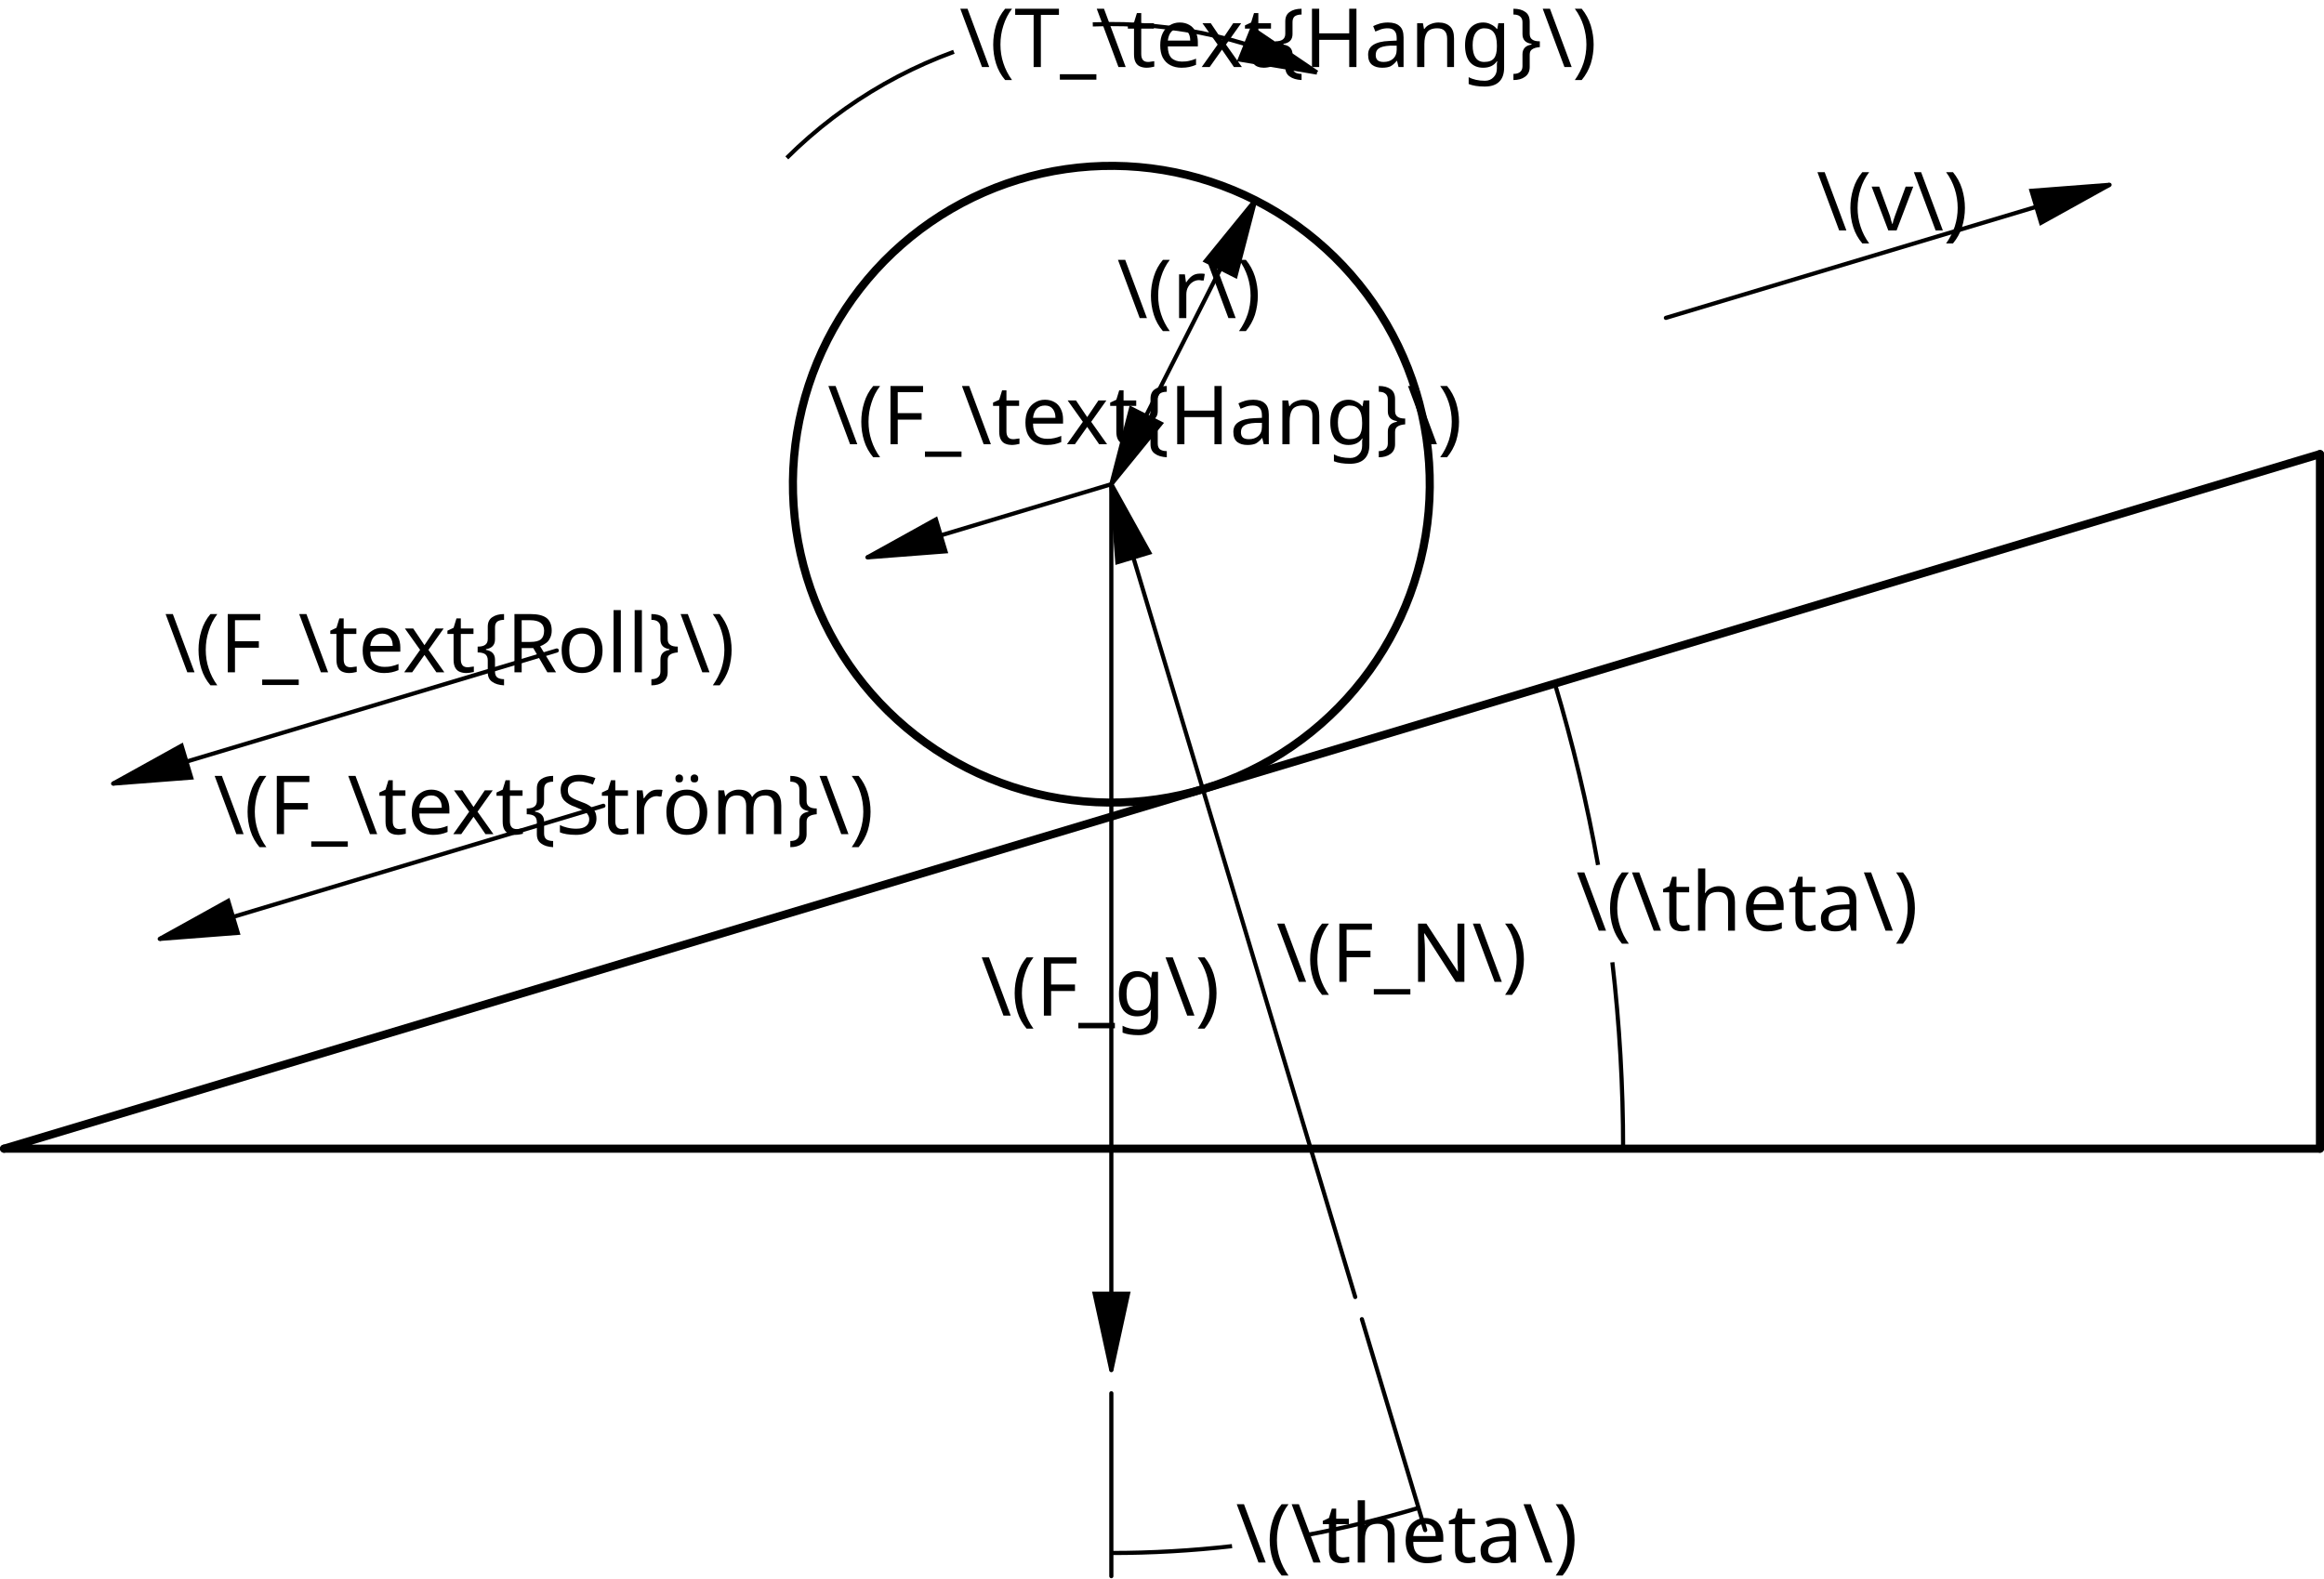
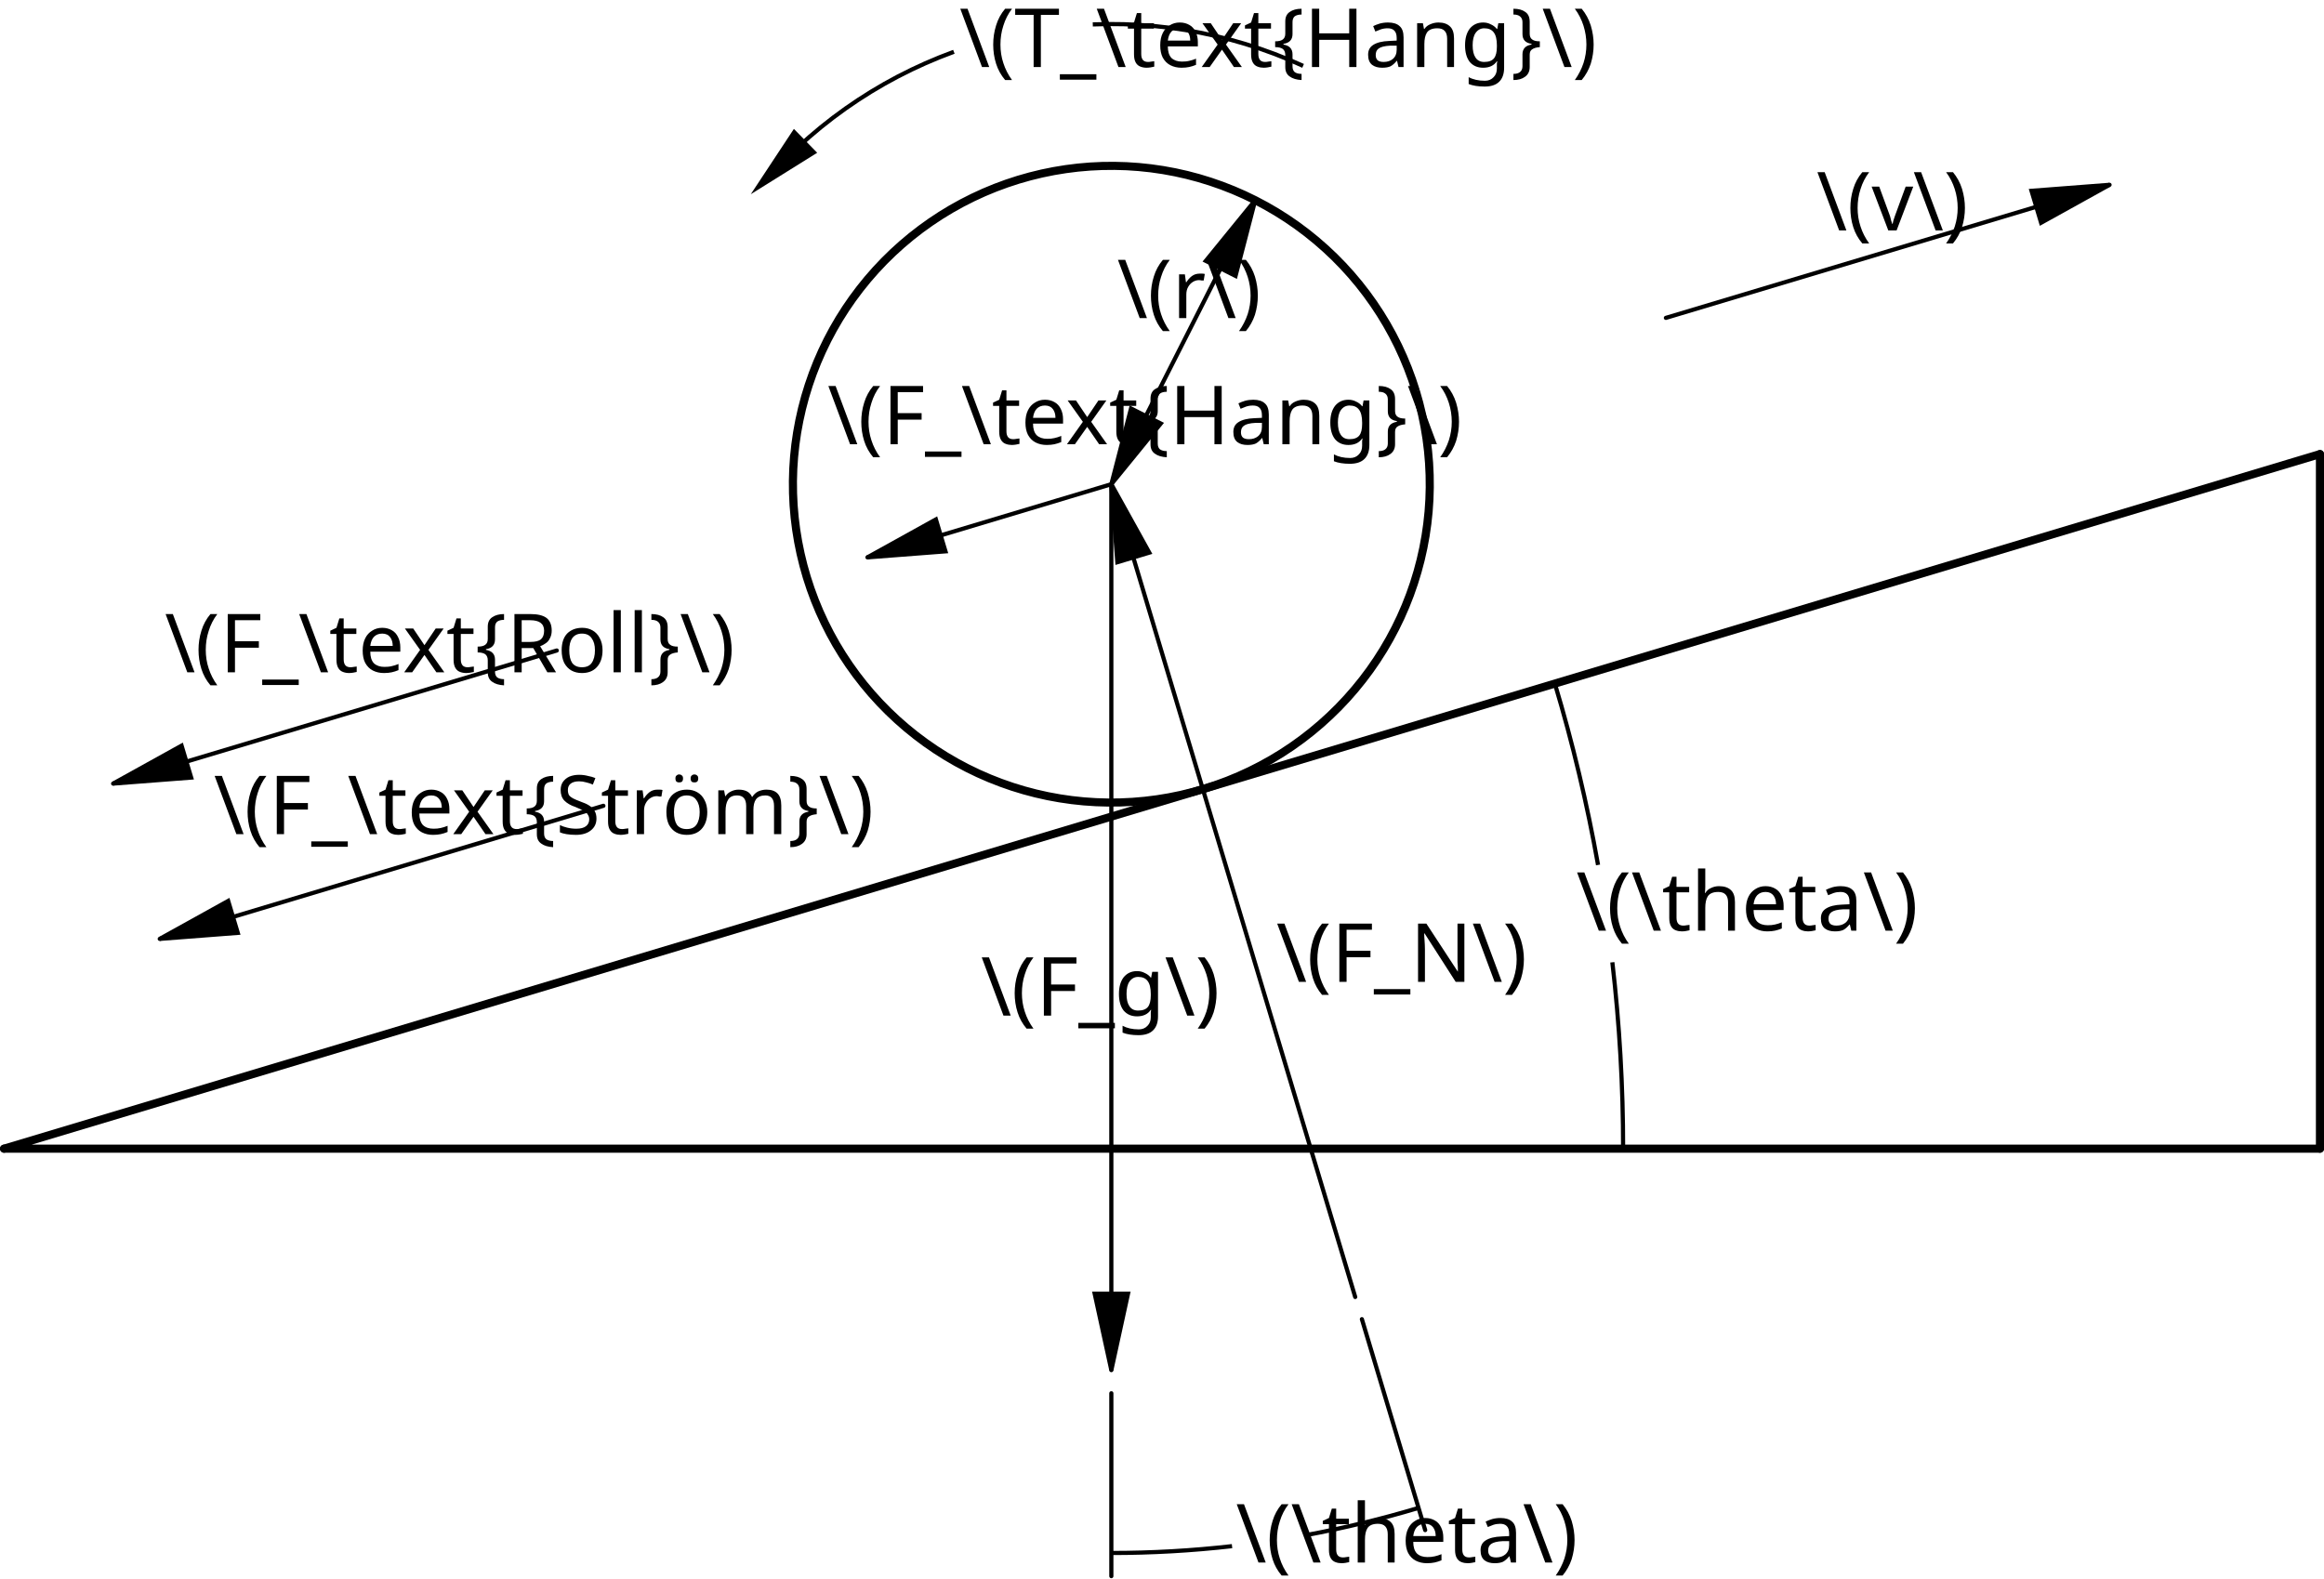
<svg xmlns="http://www.w3.org/2000/svg" width="100.35mm" height="68.164mm" viewBox="0 0 100.35 68.164" version="1.1" id="svg5" xml:space="preserve">
  <defs id="defs2" />
  <g id="layer4" style="display:inline" transform="translate(-185.5314,-59.74208)">
    <g id="layer4-7" style="display:inline" transform="translate(107.0752,0.1175595)">
-       <text xml:space="preserve" transform="scale(0.9995744,1.000426)" style="font-variant:normal;font-weight:normal;font-stretch:normal;font-size:3.526px;font-family:'Century Gothic';-inkscape-font-specification:CenturyGothic;writing-mode:lr-tb;fill:#000000;fill-opacity:1;fill-rule:nonzero;stroke:none;stroke-width:0.353" id="text9377-7" x="119.943" y="62.494">
-         <tspan x="119.943" id="tspan9375-6" style="stroke-width:0.353" y="62.494">\(T_\text{Hang}\) </tspan>
-       </text>
      <text xml:space="preserve" style="font-variant:normal;font-weight:normal;font-stretch:normal;font-size:3.528px;font-family:'Century Gothic';-inkscape-font-specification:CenturyGothic;writing-mode:lr-tb;fill:#000000;fill-opacity:1;fill-rule:nonzero;stroke:none;stroke-width:0.353" id="text9389-7" x="133.575" y="102.03">
        <tspan x="133.575" y="102.03" id="tspan9387-8" style="stroke-width:0.353">\(F_N\)</tspan>
      </text>
      <text xml:space="preserve" transform="scale(0.9996814,1.000319)" style="font-variant:normal;font-weight:normal;font-stretch:normal;font-size:3.527px;font-family:'Century Gothic';-inkscape-font-specification:CenturyGothic;writing-mode:lr-tb;fill:#000000;fill-opacity:1;fill-rule:nonzero;stroke:none;stroke-width:0.353" id="text9393-1" x="120.856" y="103.458">
        <tspan x="120.856" y="103.458" id="tspan9391-3" style="stroke-width:0.353">\(F_g\)</tspan>
      </text>
      <text xml:space="preserve" transform="scale(1.000647,0.9993536)" style="font-variant:normal;font-weight:normal;font-stretch:normal;font-size:3.53px;font-family:'Century Gothic';-inkscape-font-specification:CenturyGothic;writing-mode:lr-tb;display:inline;fill:#000000;fill-opacity:1;fill-rule:nonzero;stroke:none;stroke-width:0.353" id="text9381-9" x="126.617" y="73.411">
        <tspan x="126.617" y="73.411" id="tspan9379-5" style="stroke-width:0.353">\(r\)</tspan>
      </text>
      <text xml:space="preserve" transform="scale(0.999713,1.000287)" style="font-variant:normal;font-weight:normal;font-stretch:normal;font-size:3.527px;font-family:'Century Gothic';-inkscape-font-specification:CenturyGothic;writing-mode:lr-tb;display:inline;fill:#000000;fill-opacity:1;fill-rule:nonzero;stroke:none;stroke-width:0.353" id="text9385-2" x="114.228" y="78.789">
        <tspan x="114.228" y="78.789" id="tspan9383-9" style="stroke-width:0.353">\(F_\text{Hang}\)</tspan>
      </text>
      <text xml:space="preserve" style="font-size:3.528px;line-height:1.25;font-family:'Century Gothic';-inkscape-font-specification:'Century Gothic';letter-spacing:0px;word-spacing:0px;display:inline;stroke-width:0.265" x="131.829" y="127.112" id="text9665-76">
        <tspan id="tspan9663-5" style="stroke-width:0.265" x="131.829" y="127.112">\(\theta\)</tspan>
      </text>
      <text xml:space="preserve" style="font-size:3.528px;line-height:1.25;font-family:'Century Gothic';-inkscape-font-specification:'Century Gothic';letter-spacing:0px;word-spacing:0px;display:inline;stroke-width:0.265" x="146.525" y="99.82" id="text9665-7-7">
        <tspan id="tspan9663-2-7" style="stroke-width:0.265" x="146.525" y="99.82">\(\theta\)</tspan>
      </text>
    </g>
+     <a id="a1512" style="display:inline">
+       <text xml:space="preserve" transform="matrix(0.9995744,0,0,1.000426,107.0752,0.1175587)" style="font-variant:normal;font-weight:normal;font-stretch:normal;font-size:3.526px;font-family:'Century Gothic';-inkscape-font-specification:CenturyGothic;writing-mode:lr-tb;display:inline;fill:#000000;fill-opacity:1;fill-rule:nonzero;stroke:none;stroke-width:0.353" id="text9377-7" x="119.943" y="62.494">
+         <tspan x="119.943" id="tspan9375-6" style="stroke-width:0.353" y="62.494">\(T_\text{Hang}\) </tspan>
+       </text>
+     </a>
  </g>
  <g id="layer5" style="display:none" transform="translate(-185.5314,-59.74208)">
    <text xml:space="preserve" transform="matrix(0.9999375,0,0,1.000063,185.5314,59.74208)" style="font-variant:normal;font-weight:normal;font-stretch:normal;font-size:3.528px;font-family:'Century Gothic';-inkscape-font-specification:CenturyGothic;writing-mode:lr-tb;fill:#000000;fill-opacity:1;fill-rule:nonzero;stroke:none;stroke-width:0.353" id="text10200" x="4.43" y="22.787">
      <tspan x="4.43" y="22.787" id="tspan10198" style="stroke-width:0.353">\(F_\text{Reib}\)</tspan>
    </text>
  </g>
  <text xml:space="preserve" transform="scale(0.999903,1.000097)" style="font-variant:normal;font-weight:normal;font-stretch:normal;font-size:3.527px;font-family:'Century Gothic';-inkscape-font-specification:CenturyGothic;writing-mode:lr-tb;fill:#000000;fill-opacity:1;fill-rule:nonzero;stroke:none;stroke-width:0.353" id="text10192" x="9.237" y="36.026">
    <tspan x="9.237" id="tspan10190" style="stroke-width:0.353" y="36.026">\(F_\text{Ström}\)</tspan>
  </text>
  <text xml:space="preserve" transform="scale(0.9997795,1.000221)" style="font-variant:normal;font-weight:normal;font-stretch:normal;font-size:3.527px;font-family:'Century Gothic';-inkscape-font-specification:CenturyGothic;writing-mode:lr-tb;fill:#000000;fill-opacity:1;fill-rule:nonzero;stroke:none;stroke-width:0.353" id="text10196" x="7.123" y="29.033">
    <tspan x="7.123" id="tspan10194" style="stroke-width:0.353" y="29.033">\(F_\text{Roll}\)</tspan>
  </text>
  <text xml:space="preserve" transform="scale(1.000151,0.999849)" style="font-variant:normal;font-weight:normal;font-stretch:normal;font-size:3.528px;font-family:'Century Gothic';-inkscape-font-specification:CenturyGothic;writing-mode:lr-tb;fill:#000000;fill-opacity:1;fill-rule:nonzero;stroke:none;stroke-width:0.353" id="text10204" x="78.435" y="9.954">
    <tspan x="78.435" y="9.954" id="tspan10202" style="stroke-width:0.353">\(v\)</tspan>
  </text>
  <g id="g10206" transform="matrix(0.3527778,0,0,-0.3527778,37.45621,24.07233)">
    <path d="M 0,0 8.379,4.644 9.552,0.735 0,0 m 29.853,-99.509 -2.041,9.36 h 4.082 l -2.041,-9.36 m 0,108.465 4.644,-8.379 -3.91,-1.173 -0.734,9.552 m 17.611,34.77 -2.409,-9.272 -3.641,1.845 6.05,7.427 m -17.611,-34.77 2.408,9.272 3.642,-1.844 -6.05,-7.428 m -122.18,-36.654 8.379,4.644 1.173,-3.909 -9.552,-0.735 m 5.704,-19.012 8.379,4.645 1.172,-3.91 -9.551,-0.735 m 238.655,92.32 -8.379,-4.645 -1.173,3.91 9.552,0.735" style="fill:none;stroke:#000000;stroke-width:0.51;stroke-linecap:butt;stroke-linejoin:miter;stroke-miterlimit:10;stroke-dasharray:none;stroke-opacity:1" id="path10208" />
  </g>
  <g id="g10210" transform="matrix(0.3527778,0,0,-0.3527778,70.08601,49.61214)">
    <path d="m 0,0 -0.021,2.859 -0.061,2.858 -0.104,2.856 -0.144,2.856 -0.185,2.852 -0.227,2.85 -0.267,2.846 -0.309,2.842 m -1.75,11.917 -0.521,2.807 -0.561,2.8 -0.601,2.791 -0.642,2.782 -0.681,2.773 -0.722,2.763 -0.761,2.752 -0.801,2.741 m -54.283,-106.443 1.85,0.013 1.85,0.039 1.85,0.066 1.848,0.091 1.847,0.118 1.845,0.144 1.843,0.17 1.84,0.196 m 8.916,1.325 1.758,0.336 1.753,0.36 1.748,0.384 1.742,0.408 1.737,0.432 1.731,0.455 1.724,0.479 1.717,0.502" style="fill:none;stroke:#000000;stroke-width:0.51;stroke-linecap:butt;stroke-linejoin:miter;stroke-miterlimit:10;stroke-dasharray:none;stroke-opacity:1" id="path10212" />
  </g>
  <g id="g10214" transform="matrix(0.3527778,0,0,-0.3527778,56.86905,3.133063)">
-     <path d="M 0,0 -9.448,1.585 -7.93,5.375 0,0 m 0,0 -1.706,0.817 -1.732,0.759 -1.757,0.7 -1.78,0.641 -1.8,0.581 -1.818,0.52 -1.835,0.459 -1.849,0.397 -1.862,0.335 -1.871,0.272 -1.88,0.209 -1.886,0.145 -1.889,0.083 -1.892,0.019 -1.89,-0.045 m -17.002,-3.353 -1.754,-0.672 -1.73,-0.73 -1.705,-0.787 -1.678,-0.843 -1.649,-0.899 -1.618,-0.954 -1.585,-1.007 -1.551,-1.059 -1.515,-1.11 -1.477,-1.16 -1.437,-1.209 -1.397,-1.256 -1.353,-1.302" style="fill:none;stroke:#000000;stroke-width:0.51;stroke-linecap:butt;stroke-linejoin:miter;stroke-miterlimit:10;stroke-dasharray:none;stroke-opacity:1" id="path10216" />
+     <path d="m -1.706,0.817 -1.732,0.759 -1.757,0.7 -1.78,0.641 -1.8,0.581 -1.818,0.52 -1.835,0.459 -1.849,0.397 -1.862,0.335 -1.871,0.272 -1.88,0.209 -1.886,0.145 -1.889,0.083 -1.892,0.019 -1.89,-0.045 m -17.002,-3.353 -1.754,-0.672 -1.73,-0.73 -1.705,-0.787 -1.678,-0.843 -1.649,-0.899 -1.618,-0.954 -1.585,-1.007 -1.551,-1.059 -1.515,-1.11 -1.477,-1.16 -1.437,-1.209 -1.397,-1.256 -1.353,-1.302" style="fill:none;stroke:#000000;stroke-width:0.51;stroke-linecap:butt;stroke-linejoin:miter;stroke-miterlimit:10;stroke-dasharray:none;stroke-opacity:1" id="path10216" />
  </g>
  <g id="g10218" transform="matrix(0.3527778,0,0,-0.3527778,61.13677,16.89284)">
    <path style="fill:none;stroke:#000000;stroke-width:0.992;stroke-linecap:butt;stroke-linejoin:miter;stroke-miterlimit:10;stroke-dasharray:none;stroke-opacity:1" d="m 0,0 -0.464,1.419 -0.518,1.401 -0.571,1.379 -0.623,1.357 -0.675,1.332 -0.726,1.305 -0.775,1.276 -0.823,1.246 -0.871,1.213 -0.916,1.179 -0.961,1.143 -1.004,1.106 -1.045,1.066 -1.086,1.025 -1.124,0.983 -1.16,0.939 -1.196,0.894 -1.23,0.848 -1.261,0.8 -1.29,0.751 -1.319,0.701 -1.344,0.65 -1.368,0.598 -1.39,0.545 -1.41,0.491 -1.428,0.438 -1.443,0.382 -1.457,0.326 -1.469,0.271 -1.477,0.214 -1.485,0.157 -1.49,0.101 -1.493,0.043 -1.493,-0.014 -1.491,-0.071 -1.488,-0.128 -1.482,-0.186 -1.473,-0.241 -1.463,-0.298 -1.451,-0.354 -1.436,-0.409 -1.419,-0.464 -1.401,-0.518 -1.379,-0.571 -1.357,-0.624 -1.332,-0.675 -1.305,-0.725 -1.276,-0.775 -1.246,-0.824 -1.213,-0.87 -1.179,-0.916 -1.143,-0.961 -1.106,-1.004 -1.066,-1.045 -1.025,-1.086 -0.983,-1.124 -0.939,-1.161 -0.894,-1.196 -0.848,-1.229 -0.8,-1.261 -0.751,-1.29 -0.701,-1.319 -0.65,-1.344 -0.598,-1.368 -0.545,-1.39 -0.491,-1.41 -0.438,-1.428 -0.382,-1.444 -0.326,-1.457 -0.271,-1.468 -0.214,-1.478 -0.157,-1.485 -0.101,-1.489 -0.043,-1.493 0.014,-1.493 0.071,-1.492 0.129,-1.487 0.185,-1.482 0.241,-1.473 0.298,-1.463 0.354,-1.451 0.409,-1.436 0.464,-1.419 0.518,-1.401 0.571,-1.38 0.624,-1.356 0.675,-1.332 0.725,-1.305 0.775,-1.277 0.824,-1.245 0.87,-1.213 0.916,-1.179 0.961,-1.143 1.004,-1.106 1.046,-1.066 1.085,-1.025 1.124,-0.983 1.161,-0.939 1.196,-0.894 1.229,-0.848 1.261,-0.8 1.291,-0.751 1.318,-0.701 1.344,-0.65 1.368,-0.598 1.391,-0.545 1.409,-0.492 1.428,-0.437 1.444,-0.382 1.457,-0.327 1.468,-0.27 1.478,-0.214 1.485,-0.158 1.49,-0.1 1.492,-0.043 1.493,0.014 1.492,0.071 1.487,0.128 1.482,0.185 1.473,0.242 1.464,0.298 1.45,0.354 1.436,0.409 1.42,0.464 1.4,0.518 1.38,0.571 1.356,0.623 1.332,0.676 1.305,0.725 1.277,0.775 1.245,0.823 1.214,0.871 1.179,0.916 1.143,0.961 1.105,1.004 1.066,1.045 1.025,1.086 0.983,1.124 0.939,1.161 0.895,1.196 0.847,1.229 0.8,1.261 0.751,1.29 0.701,1.319 0.65,1.344 0.598,1.368 0.545,1.39 0.492,1.41 0.437,1.428 0.382,1.443 0.327,1.457 0.27,1.469 0.214,1.478 0.158,1.484 0.1,1.49 0.043,1.493 -0.014,1.493 L 1.616,-8.793 1.488,-7.305 1.303,-5.823 1.061,-4.35 0.763,-2.887 0.409,-1.436 0,0" id="path10220" />
  </g>
  <g id="g10222" transform="matrix(0.3527778,0,0,-0.3527778,0.1749825,49.61214)">
    <path d="m 0,0 v 0 m 283.465,0 v 0 m 0,85.039 v 0" style="fill:none;stroke:#000000;stroke-width:0.992;stroke-linecap:round;stroke-linejoin:miter;stroke-miterlimit:10;stroke-dasharray:none;stroke-opacity:1" id="path10224" />
  </g>
  <path d="m 37.456,24.072 10.531,-3.159 m 0,0 v 38.264 m 0,-38.264 10.531,35.105 M 47.988,20.913 54.2,8.647 M 24.042,28.096 4.885,33.844 M 26.054,34.803 6.898,40.551 M 91.09,7.982 71.933,13.729" style="fill:none;stroke:#000000;stroke-width:0.18;stroke-linecap:round;stroke-linejoin:round;stroke-miterlimit:10;stroke-dasharray:none;stroke-opacity:1" id="path10228" />
  <g id="g10230" transform="matrix(0.3527778,0,0,-0.3527778,47.98755,60.17681)">
    <path d="M 0,0 V -22.386 M 30.667,9.075 38.414,-16.748" style="fill:none;stroke:#000000;stroke-width:0.51;stroke-linecap:round;stroke-linejoin:round;stroke-miterlimit:10;stroke-dasharray:none;stroke-opacity:1" id="path10232" />
  </g>
  <g id="g10234" transform="matrix(0.3527778,0,0,-0.3527778,0.1749825,49.61214)">
    <path d="m 0,0 h 283.465 m 0,0 v 85.039 m 0,0 L 0,0" style="fill:none;stroke:#000000;stroke-width:0.992;stroke-linecap:round;stroke-linejoin:round;stroke-miterlimit:10;stroke-dasharray:none;stroke-opacity:1" id="path10236" />
  </g>
  <path d="m 37.456,24.072 2.956,-1.638 0.414,1.379 m 7.162,35.364 -0.72,-3.302 h 1.44 m -0.72,-34.962 1.638,2.956 -1.379,0.414 m 5.954,-15.636 -0.85,3.271 -1.284,-0.651 m -4.078,9.646 0.849,-3.271 1.285,0.651 m -45.237,15.551 2.956,-1.638 0.414,1.379 m -1.357,6.966 2.956,-1.639 0.413,1.379 M 91.09,7.982 88.134,9.621 87.72,8.241" style="fill:#000000;fill-opacity:1;fill-rule:nonzero;stroke:none;stroke-width:0.353" id="path10240" />
-   <g id="g10242" transform="matrix(0.3527778,0,0,-0.3527778,56.86905,3.133063)">
-     <path d="m 0,0 -9.448,1.585 1.518,3.79" style="fill:#000000;fill-opacity:1;fill-rule:nonzero;stroke:none" id="path10244" />
+   <g id="g10242-7" transform="matrix(-0.1429151,0.3225328,0.3225328,0.1429152,32.4192,8.387746)">
+     <path d="m 0,0 -9.448,1.585 1.518,3.79" style="fill:#000000;fill-opacity:1;fill-rule:nonzero;stroke:none" id="path10244-5" />
  </g>
</svg>
